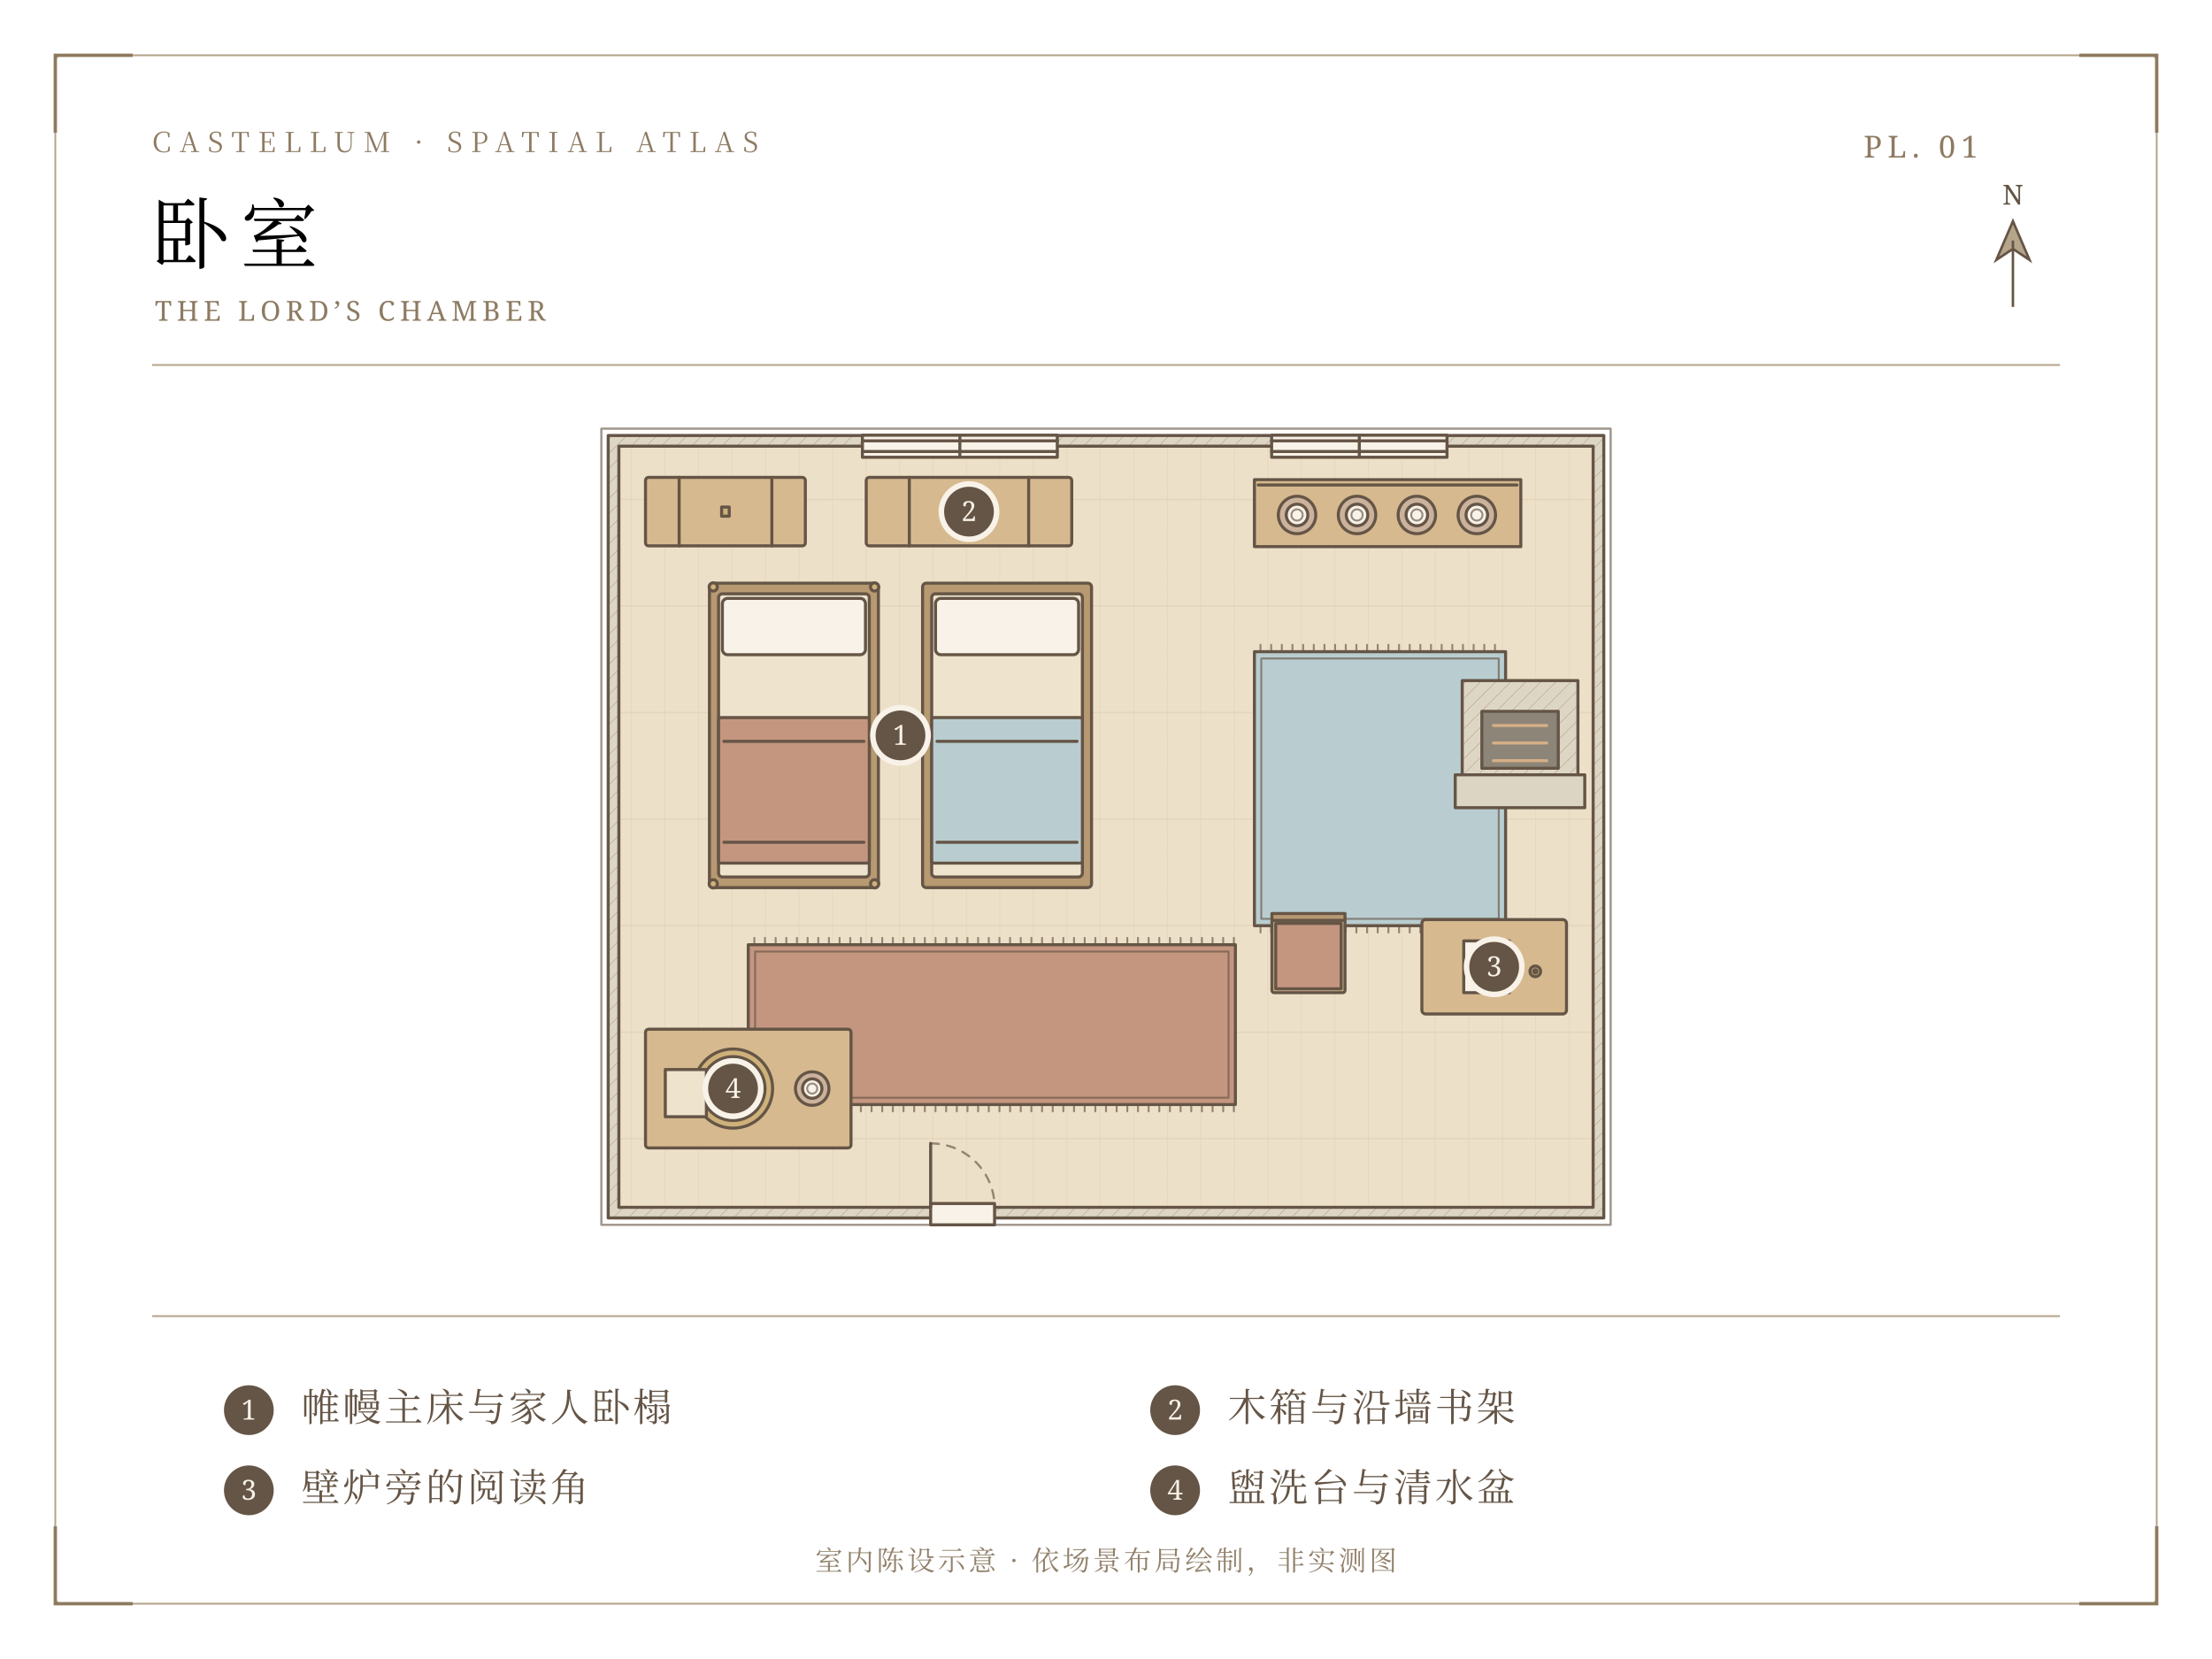
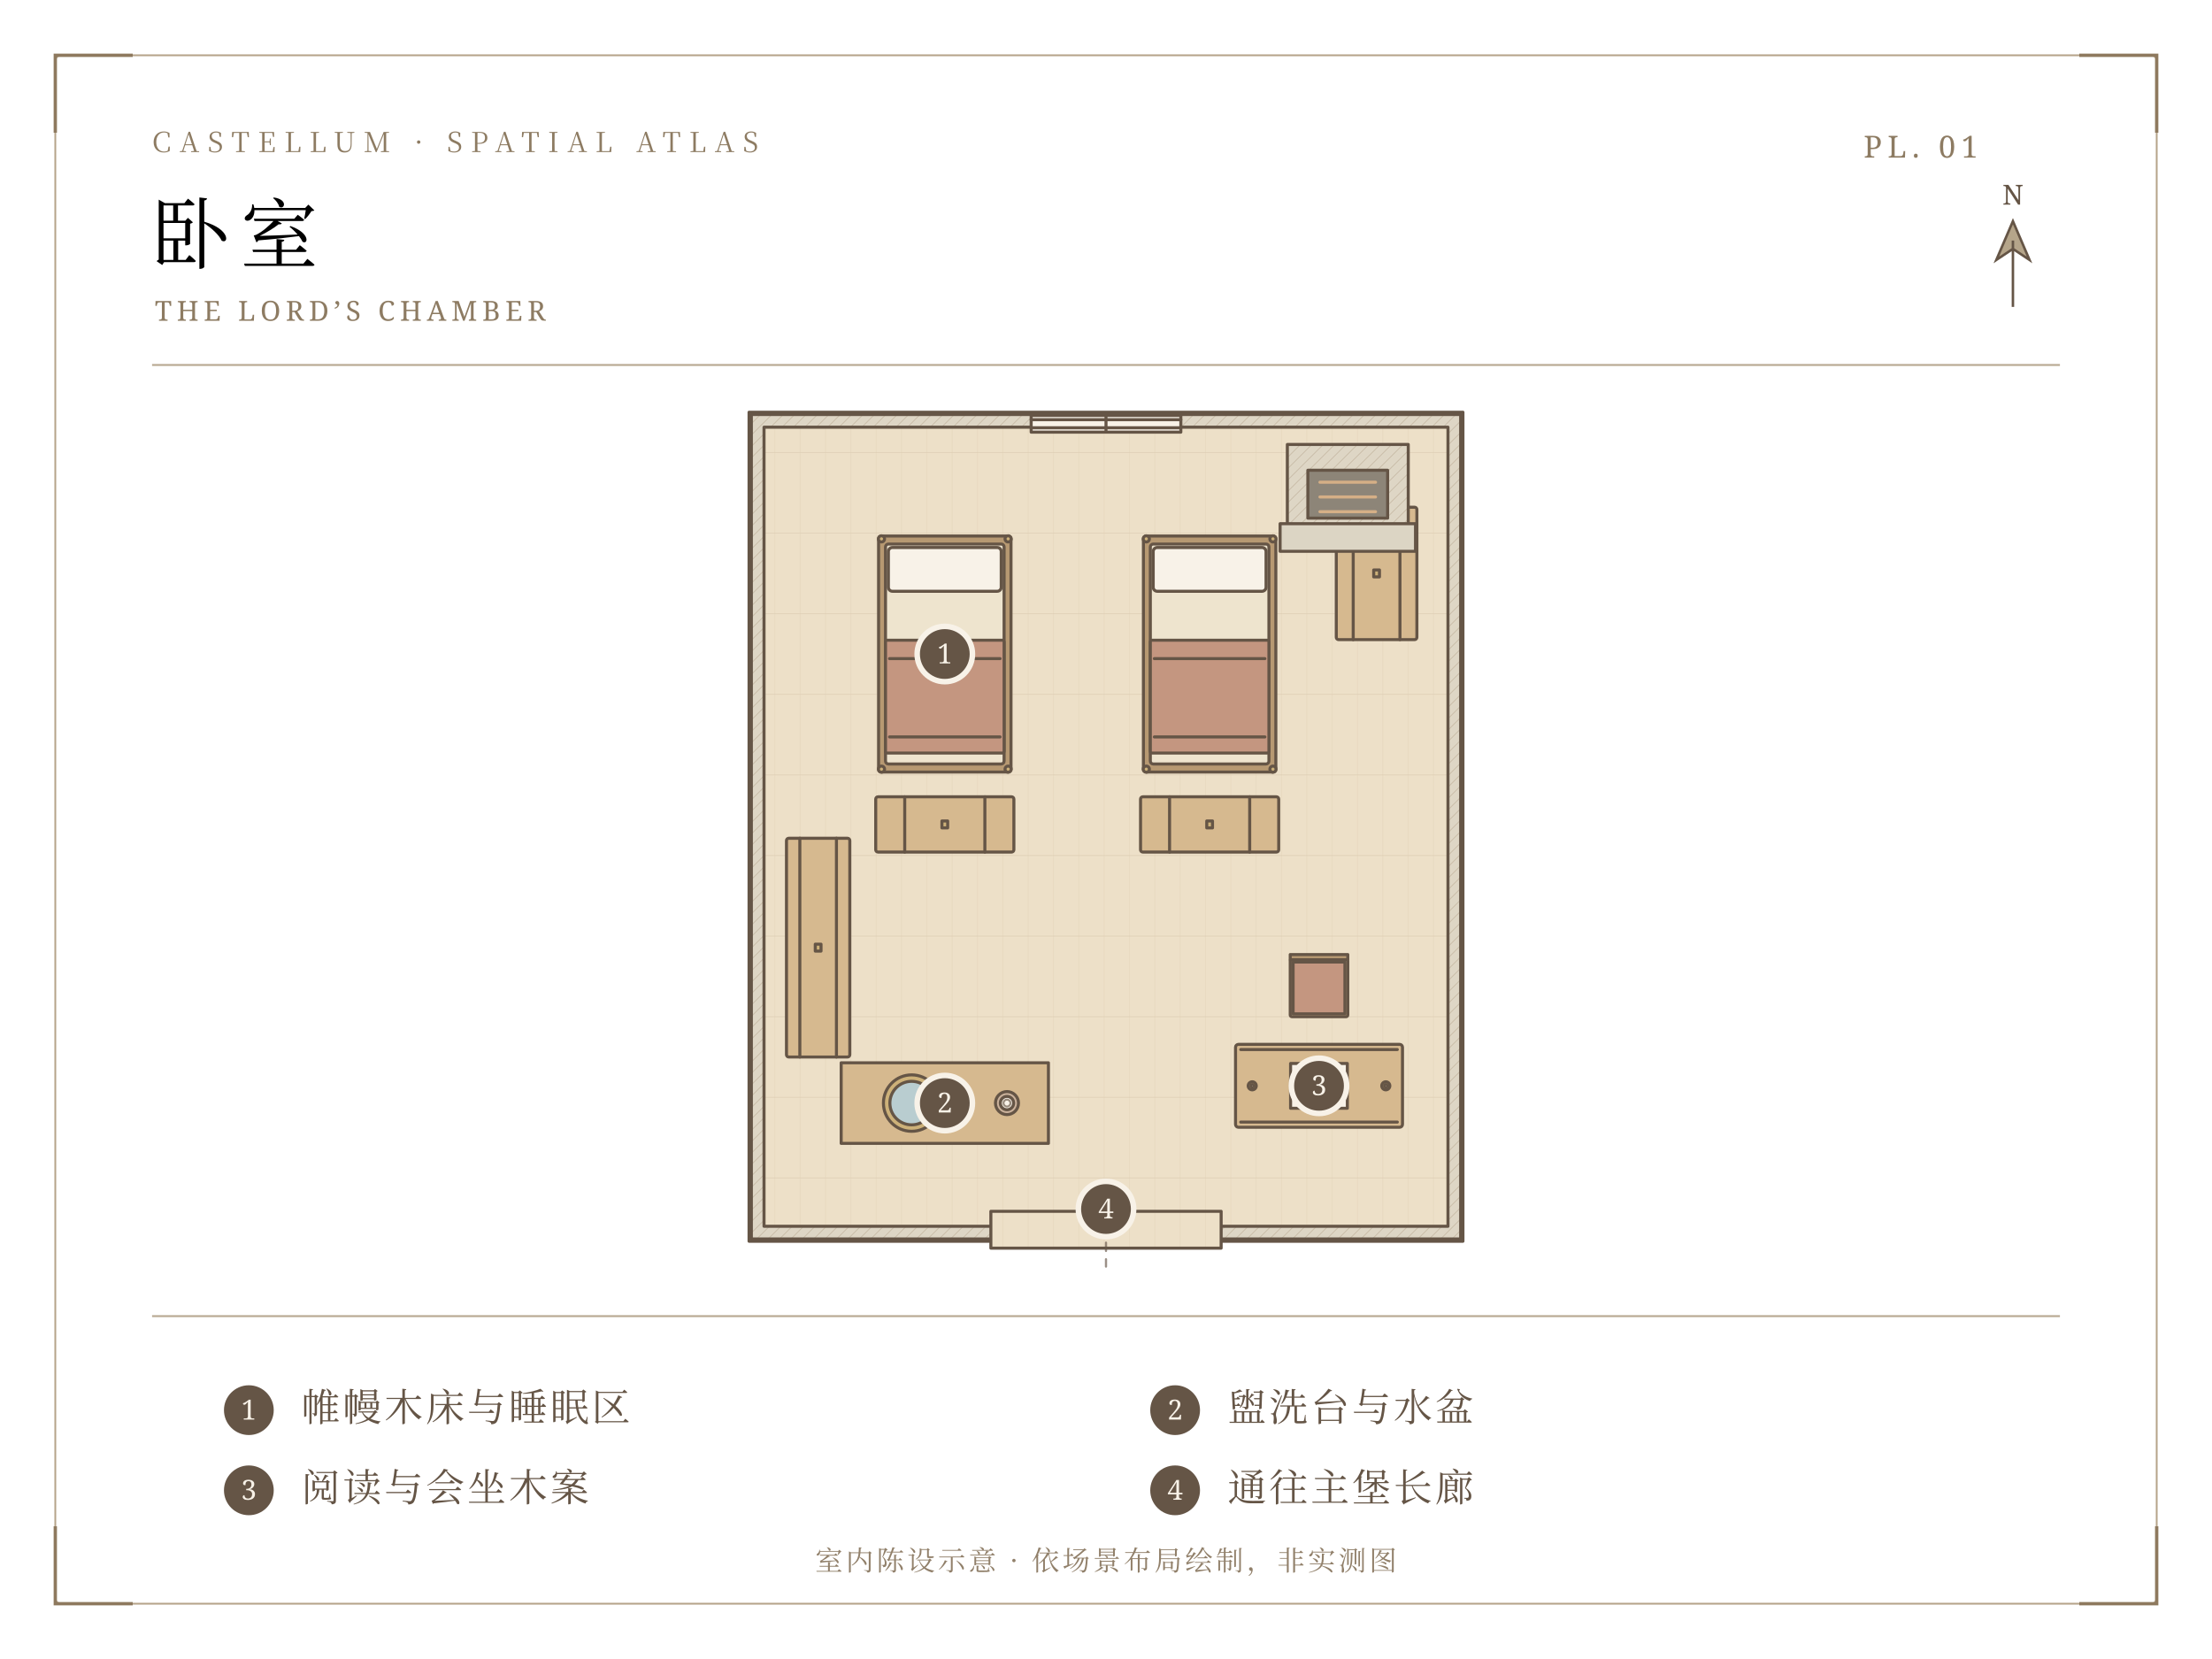
<svg xmlns="http://www.w3.org/2000/svg" width="800" height="600" viewBox="0 0 800 600" role="img" aria-labelledby="title desc">
  <defs>
    <pattern id="planks" width=".22" height=".7" patternUnits="userSpaceOnUse">
      <rect width=".22" height=".7" fill="#ede0c8" />
      <path d="M0 0V.7M0 .35H.22" fill="none" stroke="#ad9776" stroke-opacity=".23" stroke-width=".006" />
    </pattern>
    <pattern id="hatch" width=".07" height=".07" patternUnits="userSpaceOnUse" patternTransform="rotate(45)">
      <rect width=".07" height=".07" fill="#ded6c5" />
      <path d="M0 0V.07" stroke="#9e8a70" stroke-opacity=".45" stroke-width=".01" />
    </pattern>
    <pattern id="waterlines" width=".4" height=".28" patternUnits="userSpaceOnUse">
      <rect width=".4" height=".28" fill="#c8dadd" />
      <path d="M0 .2Q.1 .15 .2 .2T.4 .2" fill="none" stroke="#7f9ba2" stroke-width=".009" opacity=".5" />
    </pattern>
  </defs>
  <style>
svg{background:#f8f2e8;color:#655546;font-family:"Songti SC","Noto Serif CJK SC",STSong,serif} .drawing *{stroke:#655546;stroke-width:1.1;vector-effect:non-scaling-stroke;stroke-linecap:round;stroke-linejoin:round} .floor{fill:url(#planks)}.masonry{fill:url(#hatch)}.wood{fill:#d6b98f}.timber{fill:#b79972}.stone{fill:#dcd5c4}.paper{fill:#f8f2e8}.linen{fill:#eee4ce}.rug{fill:#c49680}.blue{fill:#b9cdd0}.sage{fill:#bec5aa}.earth{fill:#e9dfca}.soil{fill:#c8b892}.pot{fill:#cbb29c}.brass{fill:#cdb179}.coal{fill:#8d8578}.hay{fill:#ddd1a4}.water{fill:url(#waterlines)}.line,.fine,.outline,.swing,.ripple{fill:none}.fine{stroke-width:.7;opacity:.66}.outline{stroke-width:.8;opacity:.62}.swing{stroke-width:.8;stroke-dasharray:3 3;opacity:.65}.ripple{stroke:#78949a;stroke-width:1.4}.ember{stroke:#d5af86;fill:none}.boundary{stroke-width:5;fill:none;stroke:#9e8b71}.yardpath{fill:none;stroke:#f3ebd9;stroke-width:24;stroke-linecap:butt}.chain{stroke-width:1.5;stroke-dasharray:2 2}.badge{text-anchor:middle;fill:#f8f2e8;font:10px Georgia,serif}.legend{fill:#655546;font-size:14px;letter-spacing:1px}
</style>
  <rect x="20" y="20" width="760" height="560" rx="2" fill="none" stroke="#b6a48a" stroke-width=".65" />
  <path d="M20 48V20h28M752 20h28v28M20 552v28h28M752 580h28v-28" fill="none" stroke="#8e795e" stroke-width="1.2" />
  <text x="55" y="55" font-size="10" letter-spacing="3" fill="#8d7b62">CASTELLUM · SPATIAL ATLAS</text>
  <text x="55" y="95" font-size="28" letter-spacing="4">卧室</text>
  <text x="56" y="116" font-family="Georgia,serif" font-size="10" letter-spacing="1.8" fill="#8d7b62">THE LORD’S CHAMBER</text>
  <text x="674" y="57" font-family="Georgia,serif" font-size="11" letter-spacing="2" fill="#8d7b62">PL. 01</text>
  <g transform="translate(728 97)" stroke="#655546" stroke-width=".9">
    <path d="M0 -10V14M-6 -3L0 -17L6 -3L0 -7Z" fill="#b5a58a" />
    <text x="0" y="-23" text-anchor="middle" stroke="none" fill="#655546" font-family="Georgia,serif" font-size="10">N</text>
  </g>
  <path d="M55 132H745M55 476H745" stroke="#b9aa93" stroke-width=".7" />
-   <g class="drawing" transform="translate(400 299) scale(55.05618) translate(-1.8 3.8)">
-     <rect x="-1.47" y="-6.37" width="6.54" height="5.14" rx="0" class="masonry" />
-     <rect x="-1.4" y="-6.3" width="6.4" height="5" rx="0" class="floor" />
-     <rect x="-1.515" y="-6.415" width="6.63" height="5.23" rx="0" class="outline" />
-     <rect x="0.2" y="-6.372" width="1.28" height="0.145" rx="0" class="paper" />
-     <path d="M0.2 -6.335L1.48 -6.335" class="line" />
-     <path d="M0.2 -6.265L1.48 -6.265" class="line" />
-     <path d="M0.84 -6.36L0.84 -6.24" class="line" />
-     <rect x="2.888" y="-6.372" width="1.152" height="0.145" rx="0" class="paper" />
-     <path d="M2.888 -6.335L4.04 -6.335" class="line" />
-     <path d="M2.888 -6.265L4.04 -6.265" class="line" />
-     <path d="M3.464 -6.36L3.464 -6.24" class="line" />
-     <rect x="0.648" y="-1.325" width="0.42" height="0.14" rx="0" class="paper" />
-     <path d="M0.648 -1.3L0.648 -1.72" class="line" />
-     <path d="M0.648 -1.72A0.42 0.42 0 0 1 1.068 -1.3" class="swing" />
-     <rect x="-0.55" y="-3.025" width="3.2" height="1.05" rx="0" class="rug" />
-     <rect x="-0.505" y="-2.98" width="3.11" height="0.96" rx="0" class="fine" />
-     <path d="M-0.51 -3.07L-0.51 -3.025" class="fine" />
-     <path d="M-0.51 -1.975L-0.51 -1.93" class="fine" />
-     <path d="M-0.44 -3.07L-0.44 -3.025" class="fine" />
-     <path d="M-0.44 -1.975L-0.44 -1.93" class="fine" />
-     <path d="M-0.37 -3.07L-0.37 -3.025" class="fine" />
-     <path d="M-0.37 -1.975L-0.37 -1.93" class="fine" />
-     <path d="M-0.3 -3.07L-0.3 -3.025" class="fine" />
-     <path d="M-0.3 -1.975L-0.3 -1.93" class="fine" />
-     <path d="M-0.23 -3.07L-0.23 -3.025" class="fine" />
-     <path d="M-0.23 -1.975L-0.23 -1.93" class="fine" />
-     <path d="M-0.16 -3.07L-0.16 -3.025" class="fine" />
-     <path d="M-0.16 -1.975L-0.16 -1.93" class="fine" />
-     <path d="M-0.09 -3.07L-0.09 -3.025" class="fine" />
-     <path d="M-0.09 -1.975L-0.09 -1.93" class="fine" />
-     <path d="M-0.02 -3.07L-0.02 -3.025" class="fine" />
-     <path d="M-0.02 -1.975L-0.02 -1.93" class="fine" />
-     <path d="M0.05 -3.07L0.05 -3.025" class="fine" />
-     <path d="M0.05 -1.975L0.05 -1.93" class="fine" />
-     <path d="M0.12 -3.07L0.12 -3.025" class="fine" />
-     <path d="M0.12 -1.975L0.12 -1.93" class="fine" />
-     <path d="M0.19 -3.07L0.19 -3.025" class="fine" />
-     <path d="M0.19 -1.975L0.19 -1.93" class="fine" />
-     <path d="M0.26 -3.07L0.26 -3.025" class="fine" />
-     <path d="M0.26 -1.975L0.26 -1.93" class="fine" />
-     <path d="M0.33 -3.07L0.33 -3.025" class="fine" />
-     <path d="M0.33 -1.975L0.33 -1.93" class="fine" />
-     <path d="M0.4 -3.07L0.4 -3.025" class="fine" />
-     <path d="M0.4 -1.975L0.4 -1.93" class="fine" />
-     <path d="M0.47 -3.07L0.47 -3.025" class="fine" />
-     <path d="M0.47 -1.975L0.47 -1.93" class="fine" />
-     <path d="M0.54 -3.07L0.54 -3.025" class="fine" />
-     <path d="M0.54 -1.975L0.54 -1.93" class="fine" />
-     <path d="M0.61 -3.07L0.61 -3.025" class="fine" />
-     <path d="M0.61 -1.975L0.61 -1.93" class="fine" />
-     <path d="M0.68 -3.07L0.68 -3.025" class="fine" />
-     <path d="M0.68 -1.975L0.68 -1.93" class="fine" />
-     <path d="M0.75 -3.07L0.75 -3.025" class="fine" />
-     <path d="M0.75 -1.975L0.75 -1.93" class="fine" />
-     <path d="M0.82 -3.07L0.82 -3.025" class="fine" />
-     <path d="M0.82 -1.975L0.82 -1.93" class="fine" />
-     <path d="M0.89 -3.07L0.89 -3.025" class="fine" />
-     <path d="M0.89 -1.975L0.89 -1.93" class="fine" />
-     <path d="M0.96 -3.07L0.96 -3.025" class="fine" />
-     <path d="M0.96 -1.975L0.96 -1.93" class="fine" />
-     <path d="M1.03 -3.07L1.03 -3.025" class="fine" />
-     <path d="M1.03 -1.975L1.03 -1.93" class="fine" />
-     <path d="M1.1 -3.07L1.1 -3.025" class="fine" />
-     <path d="M1.1 -1.975L1.1 -1.93" class="fine" />
-     <path d="M1.17 -3.07L1.17 -3.025" class="fine" />
-     <path d="M1.17 -1.975L1.17 -1.93" class="fine" />
-     <path d="M1.24 -3.07L1.24 -3.025" class="fine" />
-     <path d="M1.24 -1.975L1.24 -1.93" class="fine" />
-     <path d="M1.31 -3.07L1.31 -3.025" class="fine" />
-     <path d="M1.31 -1.975L1.31 -1.93" class="fine" />
-     <path d="M1.38 -3.07L1.38 -3.025" class="fine" />
-     <path d="M1.38 -1.975L1.38 -1.93" class="fine" />
-     <path d="M1.45 -3.07L1.45 -3.025" class="fine" />
-     <path d="M1.45 -1.975L1.45 -1.93" class="fine" />
-     <path d="M1.52 -3.07L1.52 -3.025" class="fine" />
-     <path d="M1.52 -1.975L1.52 -1.93" class="fine" />
-     <path d="M1.59 -3.07L1.59 -3.025" class="fine" />
-     <path d="M1.59 -1.975L1.59 -1.93" class="fine" />
-     <path d="M1.66 -3.07L1.66 -3.025" class="fine" />
-     <path d="M1.66 -1.975L1.66 -1.93" class="fine" />
-     <path d="M1.73 -3.07L1.73 -3.025" class="fine" />
-     <path d="M1.73 -1.975L1.73 -1.93" class="fine" />
-     <path d="M1.8 -3.07L1.8 -3.025" class="fine" />
-     <path d="M1.8 -1.975L1.8 -1.93" class="fine" />
-     <path d="M1.87 -3.07L1.87 -3.025" class="fine" />
-     <path d="M1.87 -1.975L1.87 -1.93" class="fine" />
-     <path d="M1.94 -3.07L1.94 -3.025" class="fine" />
-     <path d="M1.94 -1.975L1.94 -1.93" class="fine" />
-     <path d="M2.01 -3.07L2.01 -3.025" class="fine" />
-     <path d="M2.01 -1.975L2.01 -1.93" class="fine" />
-     <path d="M2.08 -3.07L2.08 -3.025" class="fine" />
-     <path d="M2.08 -1.975L2.08 -1.93" class="fine" />
-     <path d="M2.15 -3.07L2.15 -3.025" class="fine" />
-     <path d="M2.15 -1.975L2.15 -1.93" class="fine" />
-     <path d="M2.22 -3.07L2.22 -3.025" class="fine" />
-     <path d="M2.22 -1.975L2.22 -1.93" class="fine" />
-     <path d="M2.29 -3.07L2.29 -3.025" class="fine" />
-     <path d="M2.29 -1.975L2.29 -1.93" class="fine" />
-     <path d="M2.36 -3.07L2.36 -3.025" class="fine" />
-     <path d="M2.36 -1.975L2.36 -1.93" class="fine" />
-     <path d="M2.43 -3.07L2.43 -3.025" class="fine" />
-     <path d="M2.43 -1.975L2.43 -1.93" class="fine" />
-     <path d="M2.5 -3.07L2.5 -3.025" class="fine" />
-     <path d="M2.5 -1.975L2.5 -1.93" class="fine" />
-     <path d="M2.57 -3.07L2.57 -3.025" class="fine" />
-     <path d="M2.57 -1.975L2.57 -1.93" class="fine" />
-     <path d="M2.64 -3.07L2.64 -3.025" class="fine" />
-     <path d="M2.64 -1.975L2.64 -1.93" class="fine" />
-     <rect x="2.775" y="-4.95" width="1.65" height="1.8" rx="0" class="blue" />
-     <rect x="2.82" y="-4.905" width="1.56" height="1.71" rx="0" class="fine" />
-     <path d="M2.815 -4.995L2.815 -4.95" class="fine" />
-     <path d="M2.815 -3.15L2.815 -3.105" class="fine" />
-     <path d="M2.885 -4.995L2.885 -4.95" class="fine" />
-     <path d="M2.885 -3.15L2.885 -3.105" class="fine" />
-     <path d="M2.955 -4.995L2.955 -4.95" class="fine" />
-     <path d="M2.955 -3.15L2.955 -3.105" class="fine" />
-     <path d="M3.025 -4.995L3.025 -4.95" class="fine" />
-     <path d="M3.025 -3.15L3.025 -3.105" class="fine" />
-     <path d="M3.095 -4.995L3.095 -4.95" class="fine" />
-     <path d="M3.095 -3.15L3.095 -3.105" class="fine" />
-     <path d="M3.165 -4.995L3.165 -4.95" class="fine" />
-     <path d="M3.165 -3.15L3.165 -3.105" class="fine" />
-     <path d="M3.235 -4.995L3.235 -4.95" class="fine" />
-     <path d="M3.235 -3.15L3.235 -3.105" class="fine" />
-     <path d="M3.305 -4.995L3.305 -4.95" class="fine" />
-     <path d="M3.305 -3.15L3.305 -3.105" class="fine" />
-     <path d="M3.375 -4.995L3.375 -4.95" class="fine" />
-     <path d="M3.375 -3.15L3.375 -3.105" class="fine" />
-     <path d="M3.445 -4.995L3.445 -4.95" class="fine" />
-     <path d="M3.445 -3.15L3.445 -3.105" class="fine" />
-     <path d="M3.515 -4.995L3.515 -4.95" class="fine" />
-     <path d="M3.515 -3.15L3.515 -3.105" class="fine" />
-     <path d="M3.585 -4.995L3.585 -4.95" class="fine" />
-     <path d="M3.585 -3.15L3.585 -3.105" class="fine" />
-     <path d="M3.655 -4.995L3.655 -4.95" class="fine" />
-     <path d="M3.655 -3.15L3.655 -3.105" class="fine" />
-     <path d="M3.725 -4.995L3.725 -4.95" class="fine" />
-     <path d="M3.725 -3.15L3.725 -3.105" class="fine" />
-     <path d="M3.795 -4.995L3.795 -4.95" class="fine" />
-     <path d="M3.795 -3.15L3.795 -3.105" class="fine" />
-     <path d="M3.865 -4.995L3.865 -4.95" class="fine" />
-     <path d="M3.865 -3.15L3.865 -3.105" class="fine" />
-     <path d="M3.935 -4.995L3.935 -4.95" class="fine" />
-     <path d="M3.935 -3.15L3.935 -3.105" class="fine" />
-     <path d="M4.005 -4.995L4.005 -4.95" class="fine" />
-     <path d="M4.005 -3.15L4.005 -3.105" class="fine" />
-     <path d="M4.075 -4.995L4.075 -4.95" class="fine" />
-     <path d="M4.075 -3.15L4.075 -3.105" class="fine" />
-     <path d="M4.145 -4.995L4.145 -4.95" class="fine" />
-     <path d="M4.145 -3.15L4.145 -3.105" class="fine" />
-     <path d="M4.215 -4.995L4.215 -4.95" class="fine" />
-     <path d="M4.215 -3.15L4.215 -3.105" class="fine" />
-     <path d="M4.285 -4.995L4.285 -4.95" class="fine" />
-     <path d="M4.285 -3.15L4.285 -3.105" class="fine" />
-     <path d="M4.355 -4.995L4.355 -4.95" class="fine" />
-     <path d="M4.355 -3.15L4.355 -3.105" class="fine" />
-     <rect x="-0.805" y="-5.4" width="1.11" height="2" rx="0.025" class="timber" />
-     <rect x="-0.745" y="-5.33" width="0.99" height="1.86" rx="0.025" class="linen" />
-     <rect x="-0.72" y="-5.3" width="0.94" height="0.37" rx="0.035" class="paper" />
-     <rect x="-0.745" y="-4.517" width="0.99" height="0.956" rx="0.015" class="rug" />
-     <path d="M-0.71 -4.361L0.21 -4.361" class="line" />
-     <path d="M-0.71 -3.698L0.21 -3.698" class="line" />
-     <circle cx="-0.78" cy="-5.375" r="0.027" class="brass" />
-     <circle cx="-0.78" cy="-3.425" r="0.027" class="brass" />
-     <circle cx="0.28" cy="-5.375" r="0.027" class="brass" />
-     <circle cx="0.28" cy="-3.425" r="0.027" class="brass" />
-     <rect x="0.595" y="-5.4" width="1.11" height="2" rx="0.025" class="timber" />
-     <rect x="0.655" y="-5.33" width="0.99" height="1.86" rx="0.025" class="linen" />
-     <rect x="0.68" y="-5.3" width="0.94" height="0.37" rx="0.035" class="paper" />
-     <rect x="0.655" y="-4.517" width="0.99" height="0.956" rx="0.015" class="blue" />
-     <path d="M0.69 -4.361L1.61 -4.361" class="line" />
-     <path d="M0.69 -3.698L1.61 -3.698" class="line" />
-     <rect x="-1.225" y="-6.095" width="1.05" height="0.45" rx="0.02" class="wood" />
-     <path d="M-1.004 -6.095L-1.004 -5.645" class="line" />
-     <path d="M-0.395 -6.095L-0.395 -5.645" class="line" />
-     <rect x="-0.725" y="-5.9" width="0.05" height="0.06" rx="0" class="brass" />
-     <rect x="0.225" y="-6.095" width="1.35" height="0.45" rx="0.02" class="wood" />
-     <path d="M0.508 -6.095L0.508 -5.645" class="line" />
-     <path d="M1.292 -6.095L1.292 -5.645" class="line" />
-     <rect x="0.875" y="-5.9" width="0.05" height="0.06" rx="0" class="brass" />
-     <rect x="2.775" y="-6.08" width="1.75" height="0.44" rx="0" class="wood" />
-     <path d="M2.8 -6.045L4.5 -6.045" class="line" />
-     <circle cx="3.055" cy="-5.848" r="0.123" class="pot" />
-     <circle cx="3.055" cy="-5.848" r="0.071" class="paper" />
-     <circle cx="3.055" cy="-5.848" r="0.037" class="fine" />
-     <circle cx="3.449" cy="-5.848" r="0.123" class="pot" />
-     <circle cx="3.449" cy="-5.848" r="0.071" class="paper" />
-     <circle cx="3.449" cy="-5.848" r="0.037" class="fine" />
-     <circle cx="3.842" cy="-5.848" r="0.123" class="pot" />
-     <circle cx="3.842" cy="-5.848" r="0.071" class="paper" />
-     <circle cx="3.842" cy="-5.848" r="0.037" class="fine" />
-     <circle cx="4.236" cy="-5.848" r="0.123" class="pot" />
-     <circle cx="4.236" cy="-5.848" r="0.071" class="paper" />
-     <circle cx="4.236" cy="-5.848" r="0.037" class="fine" />
-     <rect x="4.14" y="-4.76" width="0.76" height="0.72" rx="0" class="masonry" />
-     <rect x="4.269" y="-4.558" width="0.502" height="0.374" rx="0" class="coal" />
-     <path d="M4.345 -4.465L4.695 -4.465" class="ember" />
-     <path d="M4.345 -4.35L4.695 -4.35" class="ember" />
-     <path d="M4.345 -4.234L4.695 -4.234" class="ember" />
-     <rect x="4.094" y="-4.141" width="0.851" height="0.216" rx="0" class="stone" />
-     <rect x="3.875" y="-3.19" width="0.95" height="0.62" rx="0.025" class="wood" />
-     <rect x="4.15" y="-3.05" width="0.3" height="0.34" rx="0" class="paper" />
-     <path d="M4.3 -3.04L4.3 -2.72" class="line" />
-     <circle cx="4.62" cy="-2.85" r="0.035" class="brass" />
-     <circle cx="4.62" cy="-2.85" r="0.011" class="paper" />
-     <rect x="2.89" y="-3.19" width="0.48" height="0.48" rx="0.015" class="wood" />
-     <rect x="2.915" y="-3.165" width="0.43" height="0.43" rx="0" class="rug" />
-     <rect x="2.89" y="-3.23" width="0.48" height="0.045" rx="0" class="timber" />
-     <rect x="-1.225" y="-2.47" width="1.35" height="0.78" rx="0.02" class="wood" />
-     <circle cx="-0.65" cy="-2.08" r="0.26" class="brass" />
-     <circle cx="-0.65" cy="-2.08" r="0.21" class="blue" />
-     <circle cx="-0.13" cy="-2.08" r="0.11" class="pot" />
-     <circle cx="-0.13" cy="-2.08" r="0.064" class="paper" />
-     <circle cx="-0.13" cy="-2.08" r="0.033" class="fine" />
-     <rect x="-1.095" y="-2.205" width="0.27" height="0.31" rx="0" class="linen" />
+   <g class="drawing" transform="translate(400 299) scale(41.64306) translate(9 5.5)">
+     <rect x="-12.1" y="-9.1" width="6.2" height="7.2" rx="0" class="masonry" />
+     <rect x="-12" y="-9" width="6" height="7" rx="0" class="floor" />
+     <rect x="-12.08" y="-9.08" width="6.16" height="7.16" rx="0" class="masonry" />
+     <rect x="-11.97" y="-8.97" width="5.94" height="6.94" rx="0" class="floor" />
+     <rect x="-10" y="-2.16" width="2" height="0.32" rx="0" class="floor" />
+     <path d="M-9 -2.32L-9 -1.68" class="swing" />
+     <rect x="-9.65" y="-9.072" width="1.3" height="0.145" rx="0" class="paper" />
+     <path d="M-9.65 -9.035L-8.35 -9.035" class="line" />
+     <path d="M-9.65 -8.965L-8.35 -8.965" class="line" />
+     <path d="M-9 -9.06L-9 -8.94" class="line" />
+     <rect x="-10.975" y="-8.025" width="1.15" height="2.05" rx="0.025" class="timber" />
+     <rect x="-10.915" y="-7.955" width="1.03" height="1.91" rx="0.025" class="linen" />
+     <rect x="-10.89" y="-7.925" width="0.98" height="0.38" rx="0.035" class="paper" />
+     <rect x="-10.915" y="-7.12" width="1.03" height="0.98" rx="0.015" class="rug" />
+     <path d="M-10.88 -6.96L-9.92 -6.96" class="line" />
+     <path d="M-10.88 -6.28L-9.92 -6.28" class="line" />
+     <circle cx="-10.95" cy="-8" r="0.027" class="brass" />
+     <circle cx="-10.95" cy="-6" r="0.027" class="brass" />
+     <circle cx="-9.85" cy="-8" r="0.027" class="brass" />
+     <circle cx="-9.85" cy="-6" r="0.027" class="brass" />
+     <rect x="-8.675" y="-8.025" width="1.15" height="2.05" rx="0.025" class="timber" />
+     <rect x="-8.615" y="-7.955" width="1.03" height="1.91" rx="0.025" class="linen" />
+     <rect x="-8.59" y="-7.925" width="0.98" height="0.38" rx="0.035" class="paper" />
+     <rect x="-8.615" y="-7.12" width="1.03" height="0.98" rx="0.015" class="rug" />
+     <path d="M-8.58 -6.96L-7.62 -6.96" class="line" />
+     <path d="M-8.58 -6.28L-7.62 -6.28" class="line" />
+     <circle cx="-8.65" cy="-8" r="0.027" class="brass" />
+     <circle cx="-8.65" cy="-6" r="0.027" class="brass" />
+     <circle cx="-7.55" cy="-8" r="0.027" class="brass" />
+     <circle cx="-7.55" cy="-6" r="0.027" class="brass" />
+     <rect x="-11" y="-5.76" width="1.2" height="0.48" rx="0.02" class="wood" />
+     <path d="M-10.748 -5.76L-10.748 -5.28" class="line" />
+     <path d="M-10.052 -5.76L-10.052 -5.28" class="line" />
+     <rect x="-10.425" y="-5.55" width="0.05" height="0.06" rx="0" class="brass" />
+     <rect x="-8.7" y="-5.76" width="1.2" height="0.48" rx="0.02" class="wood" />
+     <path d="M-8.448 -5.76L-8.448 -5.28" class="line" />
+     <path d="M-7.752 -5.76L-7.752 -5.28" class="line" />
+     <rect x="-8.125" y="-5.55" width="0.05" height="0.06" rx="0" class="brass" />
+     <rect x="-11.775" y="-5.4" width="0.55" height="1.9" rx="0.02" class="wood" />
+     <path d="M-11.659 -5.4L-11.659 -3.5" class="line" />
+     <path d="M-11.341 -5.4L-11.341 -3.5" class="line" />
+     <rect x="-11.525" y="-4.48" width="0.05" height="0.06" rx="0" class="brass" />
+     <rect x="-7" y="-8.275" width="0.7" height="1.15" rx="0.02" class="wood" />
+     <path d="M-6.853 -8.275L-6.853 -7.125" class="line" />
+     <path d="M-6.447 -8.275L-6.447 -7.125" class="line" />
+     <rect x="-6.675" y="-7.73" width="0.05" height="0.06" rx="0" class="brass" />
+     <rect x="-11.3" y="-3.45" width="1.8" height="0.7" rx="0" class="wood" />
+     <circle cx="-10.688" cy="-3.1" r="0.245" class="brass" />
+     <circle cx="-10.688" cy="-3.1" r="0.189" class="blue" />
+     <circle cx="-9.86" cy="-3.1" r="0.1" class="pot" />
+     <circle cx="-9.86" cy="-3.1" r="0.058" class="paper" />
+     <circle cx="-9.86" cy="-3.1" r="0.03" class="fine" />
+     <rect x="-7.875" y="-3.61" width="1.45" height="0.72" rx="0.025" class="wood" />
+     <path d="M-7.83 -3.565L-6.47 -3.565" class="line" />
+     <path d="M-7.83 -2.935L-6.47 -2.935" class="line" />
+     <rect x="-7.397" y="-3.444" width="0.493" height="0.389" rx="0" class="paper" />
+     <path d="M-7.353 -3.25q0.116 -0.144 0.174 0t0.174 0" class="fine" />
+     <circle cx="-7.73" cy="-3.25" r="0.035" class="brass" />
+     <circle cx="-7.73" cy="-3.25" r="0.011" class="paper" />
+     <circle cx="-6.57" cy="-3.25" r="0.035" class="brass" />
+     <circle cx="-6.57" cy="-3.25" r="0.011" class="paper" />
+     <rect x="-7.4" y="-4.35" width="0.5" height="0.5" rx="0.015" class="wood" />
+     <rect x="-7.375" y="-4.325" width="0.45" height="0.45" rx="0" class="rug" />
+     <rect x="-7.4" y="-4.39" width="0.5" height="0.045" rx="0" class="timber" />
+     <rect x="-7.425" y="-8.82" width="1.05" height="0.8" rx="0" class="masonry" />
+     <rect x="-7.247" y="-8.596" width="0.693" height="0.416" rx="0" class="coal" />
+     <path d="M-7.142 -8.492L-6.659 -8.492" class="ember" />
+     <path d="M-7.142 -8.364L-6.659 -8.364" class="ember" />
+     <path d="M-7.142 -8.236L-6.659 -8.236" class="ember" />
+     <rect x="-7.488" y="-8.132" width="1.176" height="0.24" rx="0" class="stone" />
  </g>
-   <g transform="translate(325.6742 265.9663)">
+   <g transform="translate(341.6997 236.5354)">
    <circle r="10" fill="#655546" stroke="#f8f2e8" stroke-width="2" />
    <text class="badge" y="3.4">1</text>
  </g>
-   <g transform="translate(350.4494 185.0337)">
+   <g transform="translate(341.6997 398.9433)">
    <circle r="10" fill="#655546" stroke="#f8f2e8" stroke-width="2" />
    <text class="badge" y="3.4">2</text>
  </g>
-   <g transform="translate(540.3933 349.6517)">
+   <g transform="translate(477.0397 392.6969)">
    <circle r="10" fill="#655546" stroke="#f8f2e8" stroke-width="2" />
    <text class="badge" y="3.4">3</text>
  </g>
-   <g transform="translate(265.1124 393.6966)">
+   <g transform="translate(400 437.255)">
    <circle r="10" fill="#655546" stroke="#f8f2e8" stroke-width="2" />
    <text class="badge" y="3.4">4</text>
  </g>
  <g transform="translate(90 510)">
    <circle r="9" fill="#655546" />
    <text class="badge" y="3.4">1</text>
-     <text class="legend" x="19" y="4">帷幔主床与家人卧榻</text>
+     <text class="legend" x="19" y="4">帷幔木床与睡眠区</text>
  </g>
  <g transform="translate(425 510)">
    <circle r="9" fill="#655546" />
    <text class="badge" y="3.4">2</text>
-     <text class="legend" x="19" y="4">木箱与沿墙书架</text>
+     <text class="legend" x="19" y="4">盥洗台与水盆</text>
  </g>
  <g transform="translate(90 539)">
    <circle r="9" fill="#655546" />
    <text class="badge" y="3.4">3</text>
-     <text class="legend" x="19" y="4">壁炉旁的阅读角</text>
+     <text class="legend" x="19" y="4">阅读与会坐木案</text>
  </g>
  <g transform="translate(425 539)">
    <circle r="9" fill="#655546" />
    <text class="badge" y="3.4">4</text>
-     <text class="legend" x="19" y="4">盥洗台与清水盆</text>
+     <text class="legend" x="19" y="4">通往主堡长廊</text>
  </g>
  <text x="400" y="568" text-anchor="middle" font-size="10" letter-spacing="1.1" fill="#91806a">室内陈设示意 · 依场景布局绘制，非实测图</text>
</svg>
